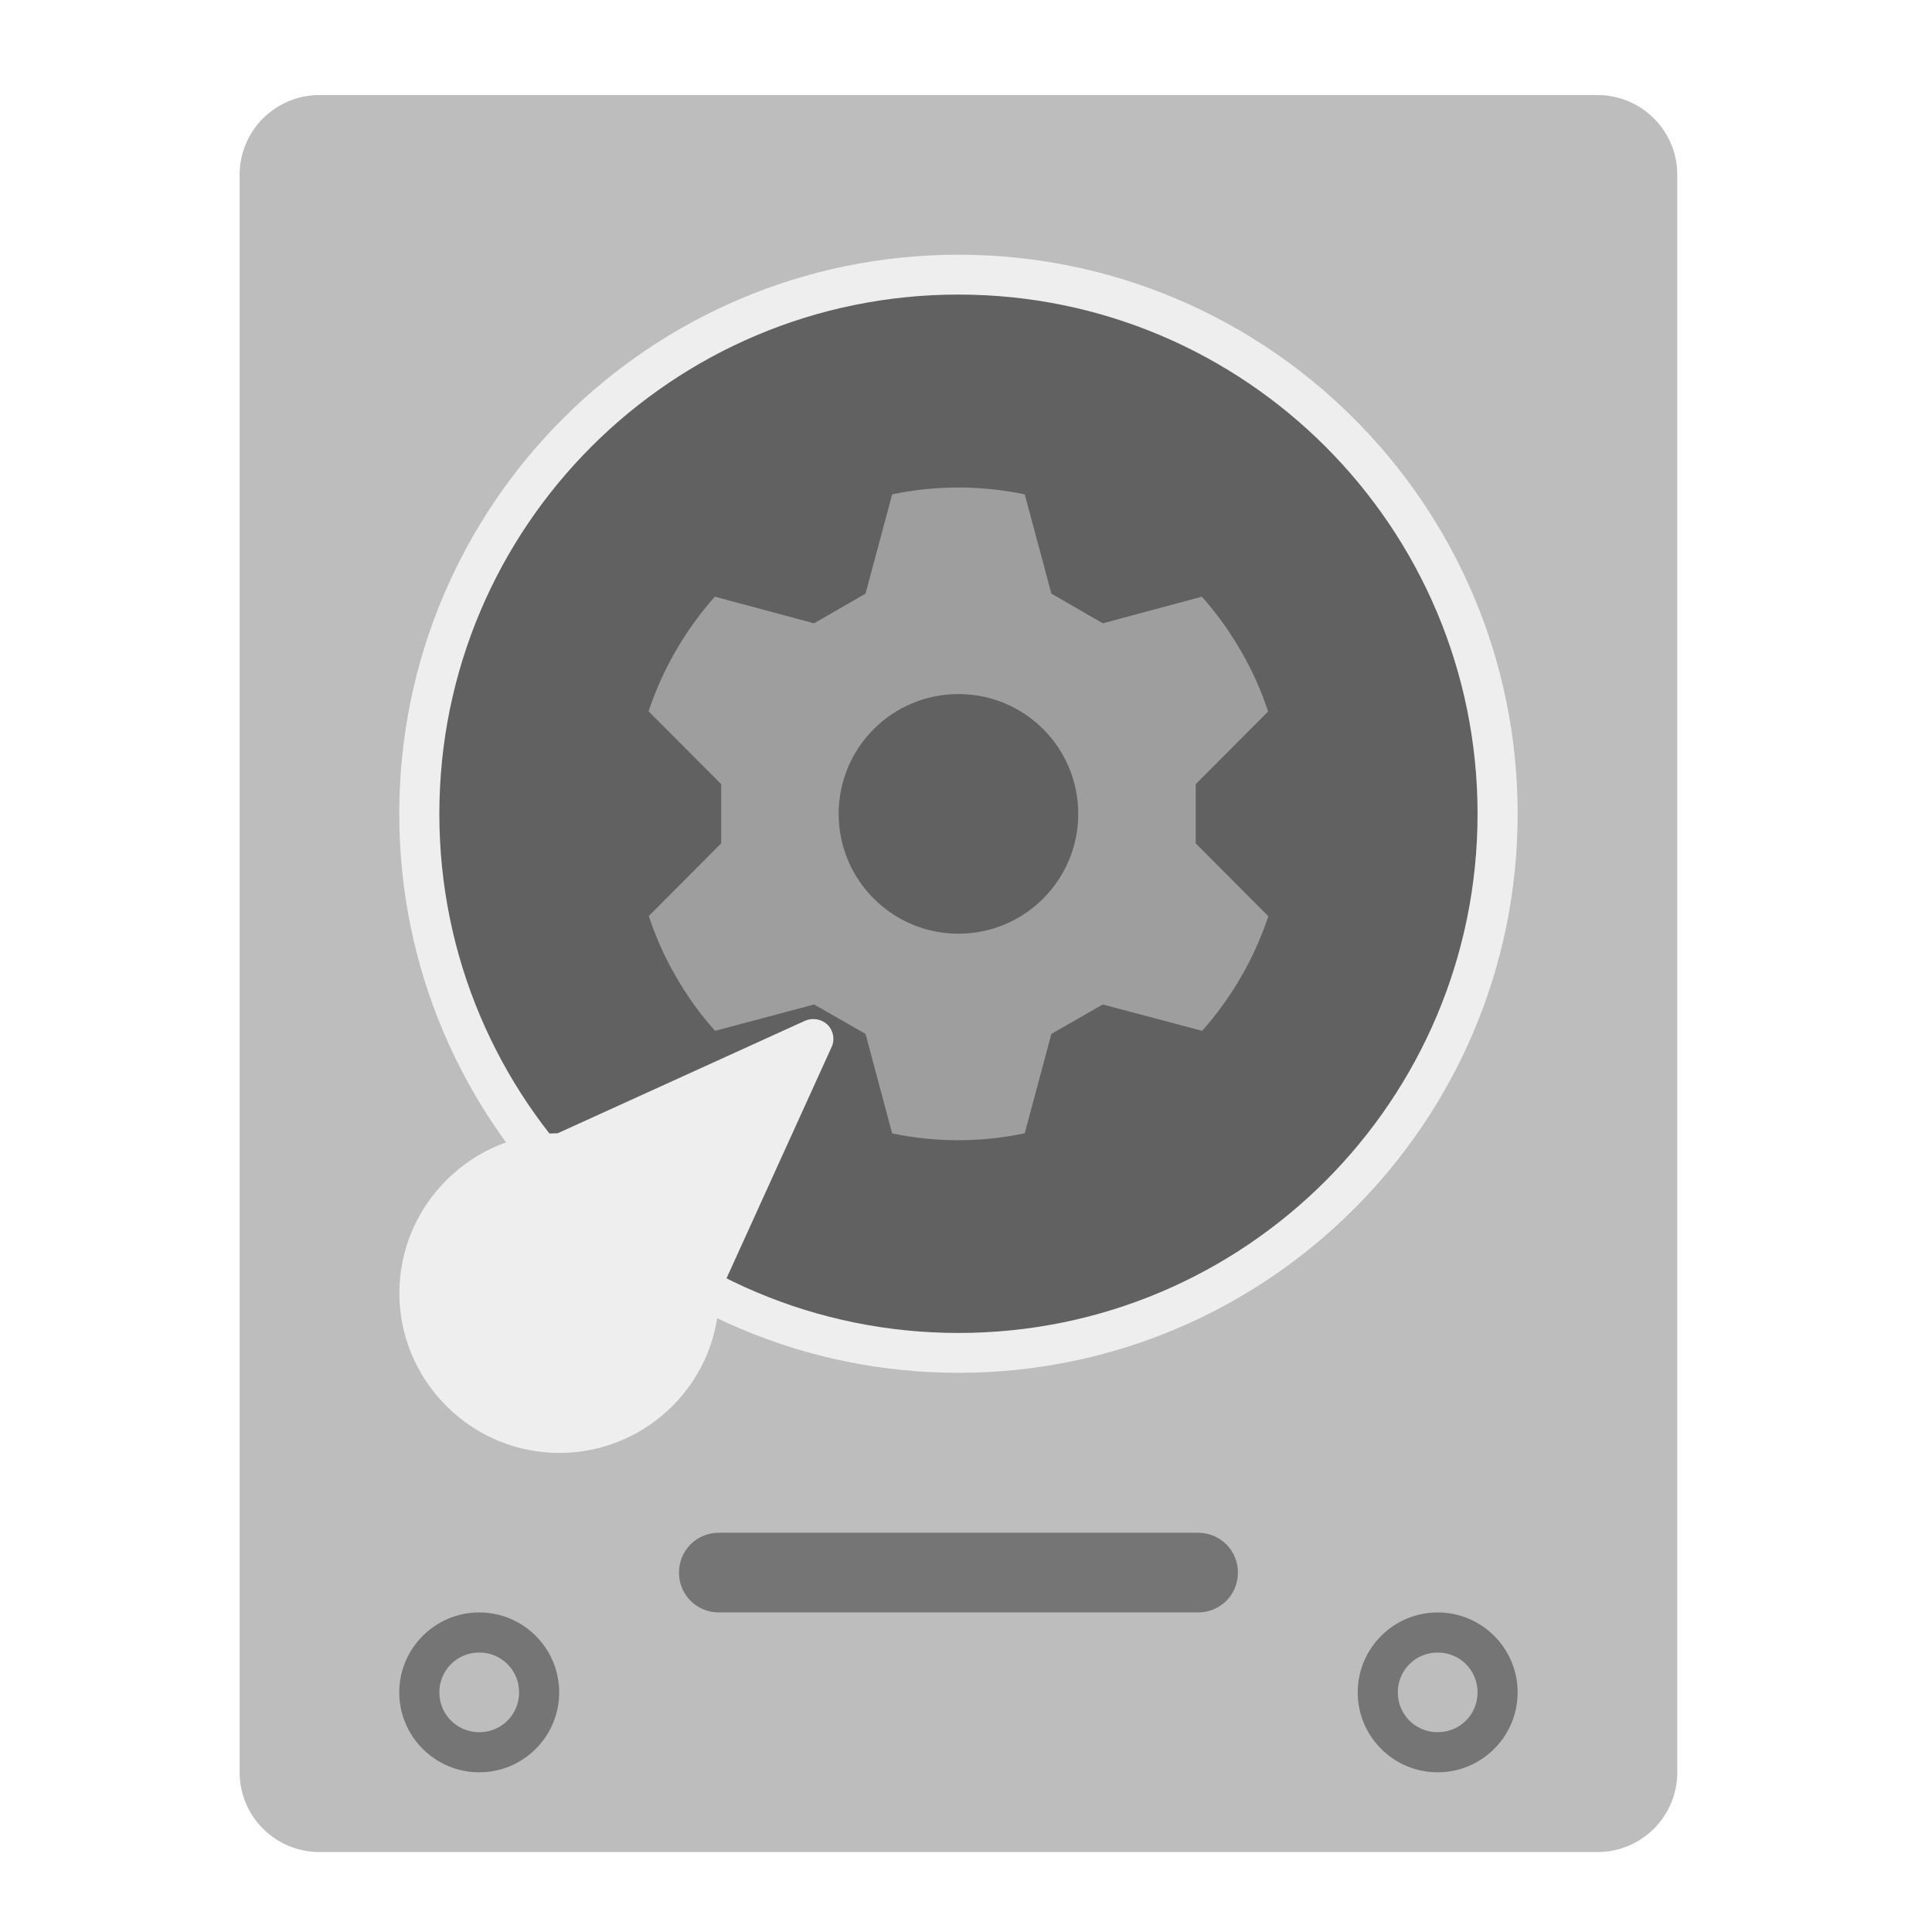
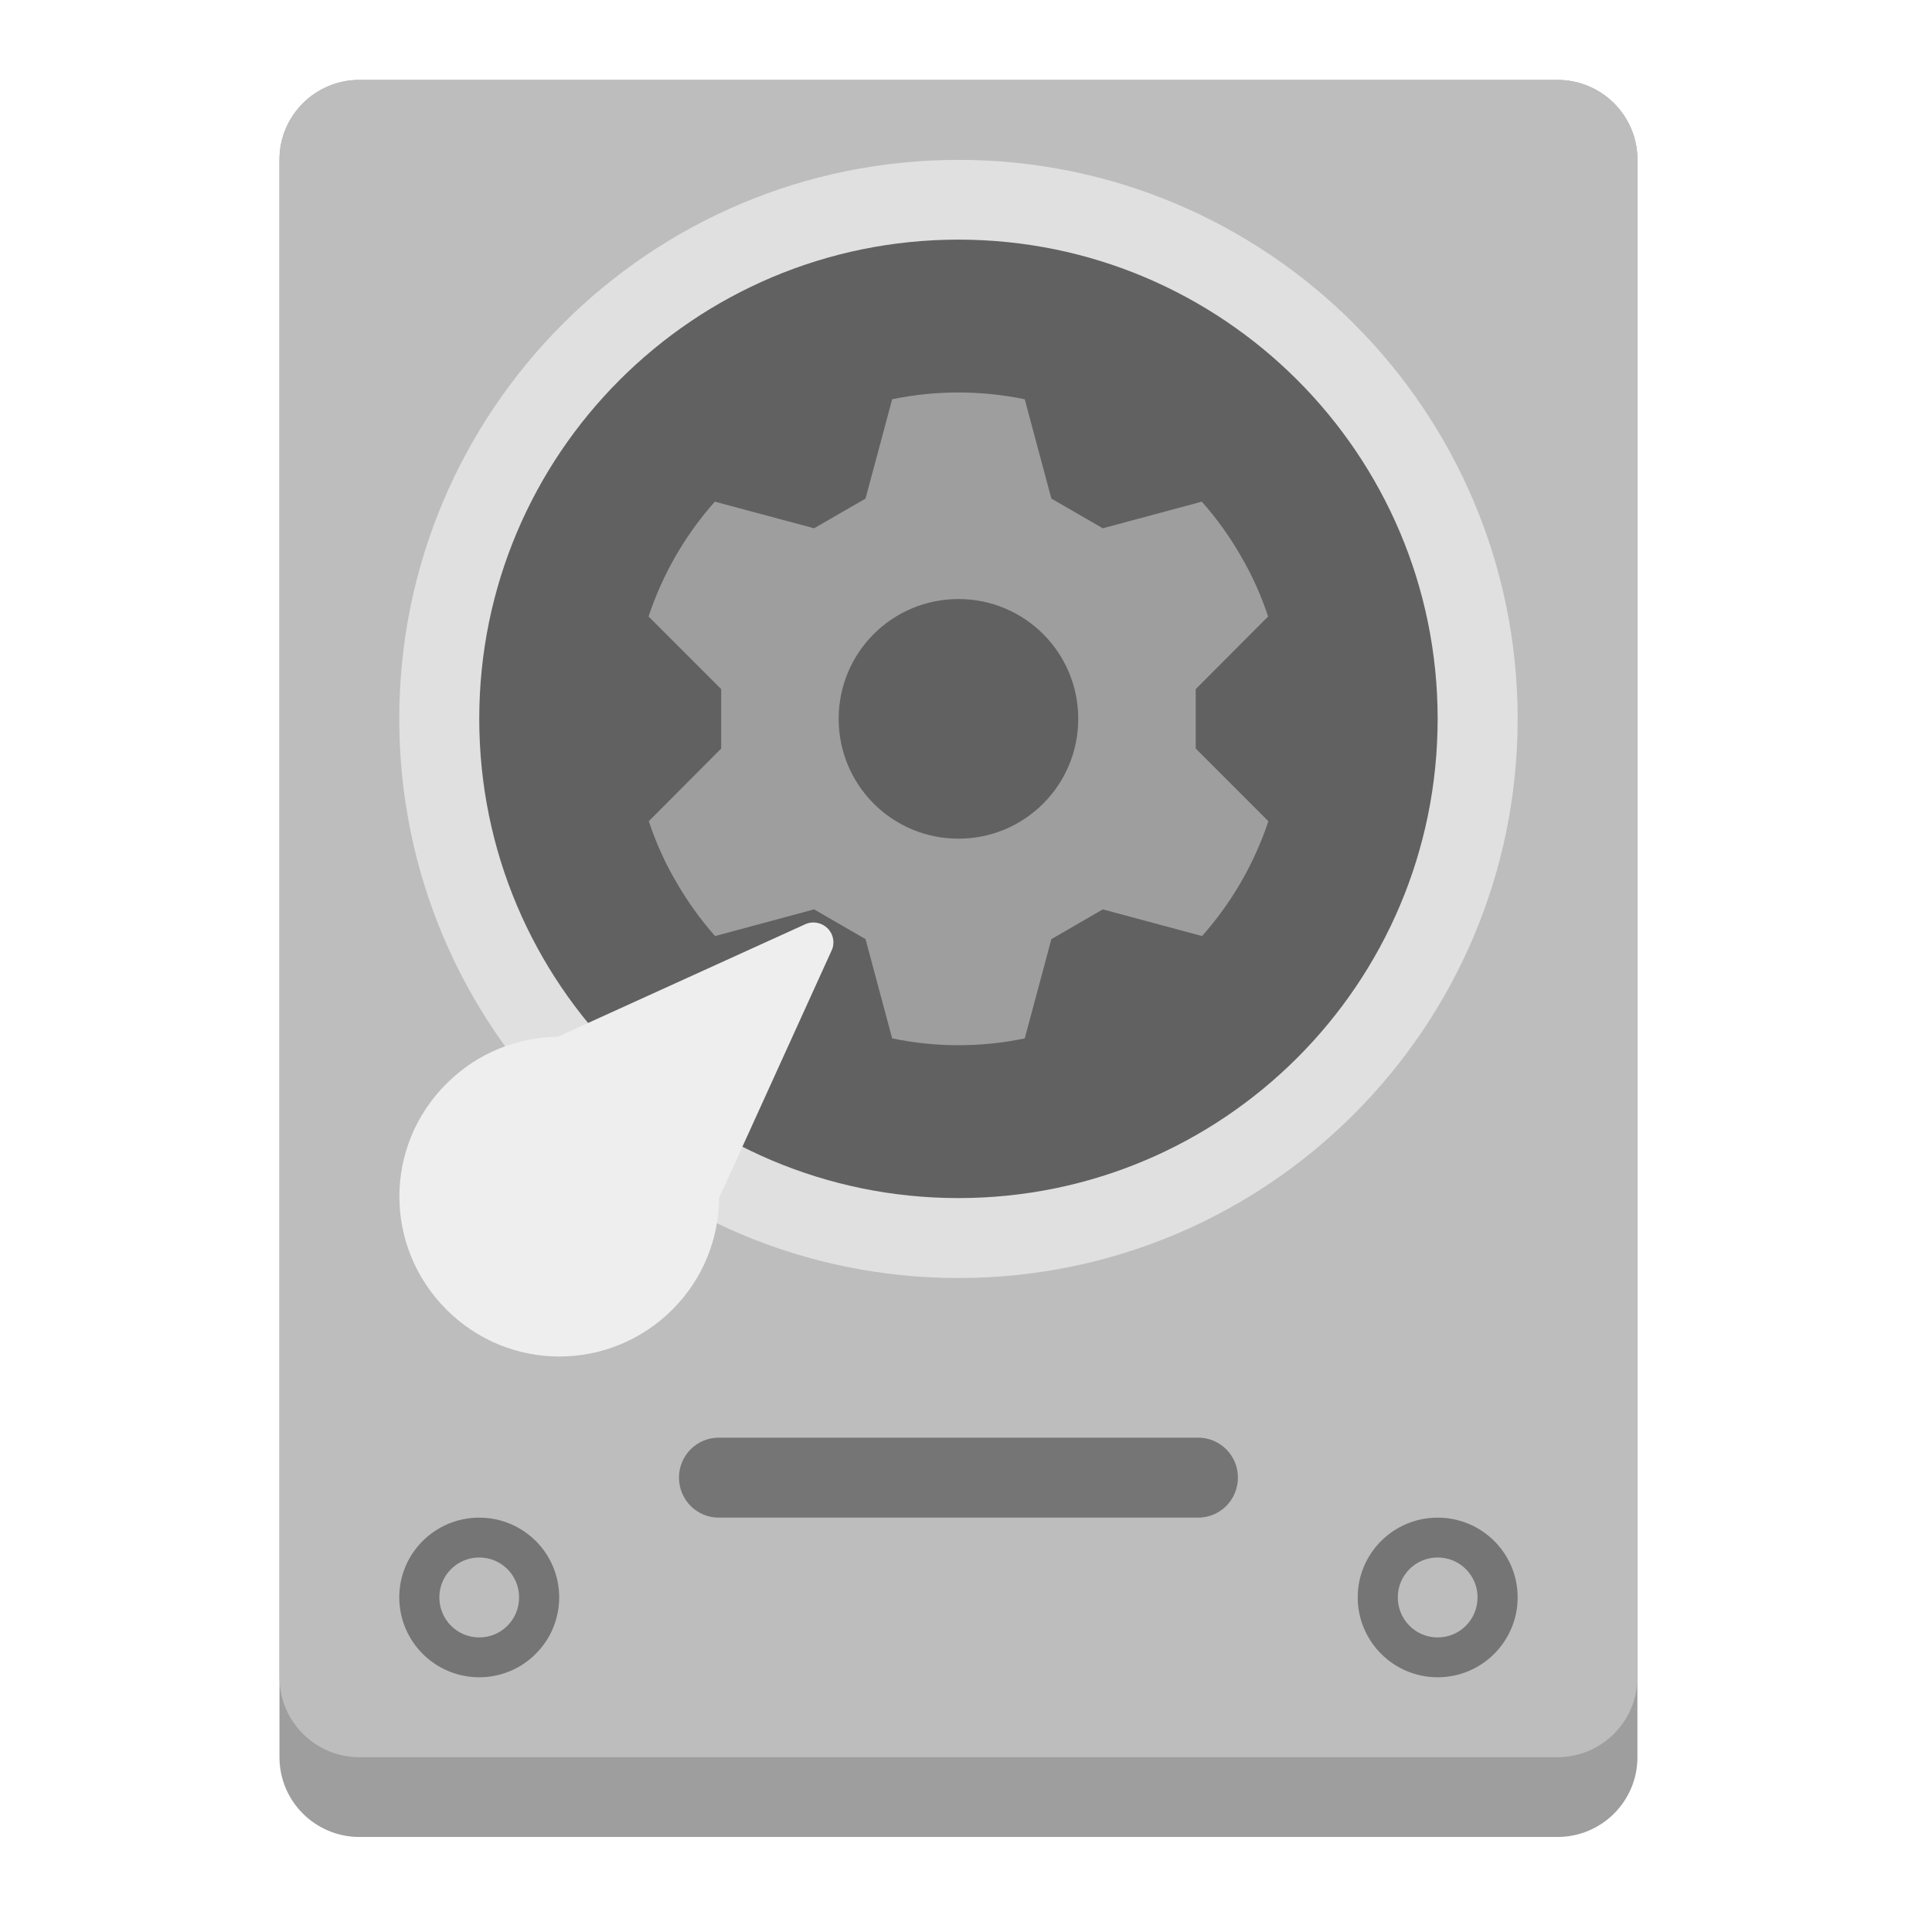
<svg xmlns="http://www.w3.org/2000/svg" width="32px" height="32px" viewBox="0 0 32 32" version="1.1">
  <g id="surface1">
-     <path style=" stroke:none;fill-rule:nonzero;fill:rgb(74.118%,74.118%,74.118%);fill-opacity:1;" d="M 5.293 1.574 L 26.457 1.574 C 27.188 1.574 27.781 2.164 27.781 2.895 L 27.781 29.355 C 27.781 30.086 27.188 30.676 26.457 30.676 L 5.293 30.676 C 4.562 30.676 3.969 30.086 3.969 29.355 L 3.969 2.895 C 3.969 2.164 4.562 1.574 5.293 1.574 Z M 5.293 1.574 " />
-     <path style=" stroke:none;fill-rule:nonzero;fill:rgb(93.333%,93.333%,93.333%);fill-opacity:1;" d="M 15.875 4.219 C 20.988 4.219 25.137 8.363 25.137 13.48 C 25.137 18.594 20.988 22.738 15.875 22.738 C 10.762 22.738 6.613 18.594 6.613 13.48 C 6.613 8.363 10.762 4.219 15.875 4.219 Z M 15.875 4.219 " />
-     <path style=" stroke:none;fill-rule:nonzero;fill:rgb(38.039%,38.039%,38.039%);fill-opacity:1;" d="M 15.875 4.879 C 20.625 4.879 24.473 8.73 24.473 13.48 C 24.473 18.227 20.625 22.078 15.875 22.078 C 11.125 22.078 7.277 18.227 7.277 13.48 C 7.277 8.73 11.125 4.879 15.875 4.879 Z M 15.875 4.879 " />
-     <path style=" stroke:none;fill-rule:nonzero;fill:rgb(93.333%,93.333%,93.333%);fill-opacity:1;" d="M 13.711 16.977 C 13.613 16.879 13.465 16.852 13.336 16.906 L 9.238 18.77 C 8.57 18.777 7.906 19.035 7.395 19.547 C 6.355 20.582 6.355 22.254 7.395 23.289 C 8.43 24.324 10.098 24.324 11.137 23.289 C 11.648 22.777 11.906 22.113 11.91 21.445 L 13.773 17.344 C 13.832 17.223 13.805 17.074 13.711 16.977 Z M 13.711 16.977 " />
-     <path style=" stroke:none;fill-rule:nonzero;fill:rgb(45.882%,45.882%,45.882%);fill-opacity:1;" d="M 7.938 26.707 C 8.668 26.707 9.262 27.301 9.262 28.031 C 9.262 28.762 8.668 29.355 7.938 29.355 C 7.207 29.355 6.613 28.762 6.613 28.031 C 6.613 27.301 7.207 26.707 7.938 26.707 Z M 7.938 26.707 " />
-     <path style=" stroke:none;fill-rule:nonzero;fill:rgb(45.882%,45.882%,45.882%);fill-opacity:1;" d="M 23.812 26.707 C 24.543 26.707 25.137 27.301 25.137 28.031 C 25.137 28.762 24.543 29.355 23.812 29.355 C 23.082 29.355 22.488 28.762 22.488 28.031 C 22.488 27.301 23.082 26.707 23.812 26.707 Z M 23.812 26.707 " />
-     <path style=" stroke:none;fill-rule:nonzero;fill:rgb(45.882%,45.882%,45.882%);fill-opacity:1;" d="M 11.906 25.387 L 19.844 25.387 C 20.211 25.387 20.504 25.68 20.504 26.047 C 20.504 26.414 20.211 26.707 19.844 26.707 L 11.906 26.707 C 11.539 26.707 11.246 26.414 11.246 26.047 C 11.246 25.68 11.539 25.387 11.906 25.387 Z M 11.906 25.387 " />
-     <path style=" stroke:none;fill-rule:nonzero;fill:rgb(74.118%,74.118%,74.118%);fill-opacity:1;" d="M 7.938 27.371 C 8.305 27.371 8.598 27.664 8.598 28.031 C 8.598 28.398 8.305 28.691 7.938 28.691 C 7.57 28.691 7.277 28.398 7.277 28.031 C 7.277 27.664 7.57 27.371 7.938 27.371 Z M 7.938 27.371 " />
-     <path style=" stroke:none;fill-rule:nonzero;fill:rgb(74.118%,74.118%,74.118%);fill-opacity:1;" d="M 23.812 27.371 C 24.18 27.371 24.473 27.664 24.473 28.031 C 24.473 28.398 24.18 28.691 23.812 28.691 C 23.445 28.691 23.152 28.398 23.152 28.031 C 23.152 27.664 23.445 27.371 23.812 27.371 Z M 23.812 27.371 " />
-     <path style=" stroke:none;fill-rule:nonzero;fill:rgb(61.961%,61.961%,61.961%);fill-opacity:1;" d="M 11.84 9.883 C 11.344 10.441 10.973 11.09 10.742 11.781 L 11.945 12.988 L 11.945 13.969 L 10.746 15.172 C 10.859 15.516 11.008 15.855 11.199 16.18 C 11.387 16.508 11.602 16.805 11.844 17.074 L 13.484 16.637 L 14.336 17.125 L 14.777 18.773 C 15.492 18.922 16.238 18.926 16.973 18.77 L 17.414 17.125 L 18.266 16.637 L 19.91 17.074 C 20.406 16.52 20.777 15.867 21.008 15.176 L 19.805 13.969 L 19.805 12.988 L 21.004 11.785 C 20.891 11.441 20.742 11.105 20.551 10.777 C 20.363 10.453 20.148 10.152 19.906 9.883 L 18.266 10.324 L 17.414 9.832 L 16.973 8.188 C 16.258 8.039 15.512 8.035 14.777 8.188 L 14.336 9.832 L 13.484 10.324 Z M 11.84 9.883 " />
-     <path style=" stroke:none;fill-rule:nonzero;fill:rgb(38.039%,38.039%,38.039%);fill-opacity:1;" d="M 15.875 11.496 C 16.973 11.496 17.859 12.383 17.859 13.48 C 17.859 14.574 16.973 15.465 15.875 15.465 C 14.777 15.465 13.891 14.574 13.891 13.48 C 13.891 12.383 14.777 11.496 15.875 11.496 Z M 15.875 11.496 " />
+     <path style=" stroke:none;fill-rule:nonzero;fill:rgb(61.961%,61.961%,61.961%);fill-opacity:1;" d="M 5.953 1.324 L 25.797 1.324 C 26.527 1.324 27.121 1.914 27.121 2.645 L 27.121 29.105 C 27.121 29.836 26.527 30.426 25.797 30.426 L 5.953 30.426 C 5.223 30.426 4.629 29.836 4.629 29.105 L 4.629 2.645 C 4.629 1.914 5.223 1.324 5.953 1.324 Z M 5.953 1.324 " />
+     <path style=" stroke:none;fill-rule:nonzero;fill:rgb(74.118%,74.118%,74.118%);fill-opacity:1;" d="M 5.953 1.324 L 25.797 1.324 C 26.527 1.324 27.121 1.914 27.121 2.645 L 27.121 27.781 C 27.121 28.512 26.527 29.105 25.797 29.105 L 5.953 29.105 C 5.223 29.105 4.629 28.512 4.629 27.781 L 4.629 2.645 C 4.629 1.914 5.223 1.324 5.953 1.324 Z M 5.953 1.324 " />
+     <path style=" stroke:none;fill-rule:nonzero;fill:rgb(87.843%,87.843%,87.843%);fill-opacity:1;" d="M 15.875 2.648 C 20.988 2.648 25.137 6.793 25.137 11.906 C 25.137 17.023 20.988 21.168 15.875 21.168 C 10.762 21.168 6.613 17.023 6.613 11.906 C 6.613 6.793 10.762 2.648 15.875 2.648 Z M 15.875 2.648 " />
+     <path style=" stroke:none;fill-rule:nonzero;fill:rgb(38.039%,38.039%,38.039%);fill-opacity:1;" d="M 15.875 3.969 C 20.258 3.969 23.812 7.523 23.812 11.906 C 23.812 16.293 20.258 19.844 15.875 19.844 C 11.492 19.844 7.938 16.293 7.938 11.906 C 7.938 7.523 11.492 3.969 15.875 3.969 Z M 15.875 3.969 " />
+     <path style=" stroke:none;fill-rule:nonzero;fill:rgb(93.333%,93.333%,93.333%);fill-opacity:1;" d="M 13.711 15.379 C 13.613 15.281 13.465 15.25 13.336 15.309 L 9.238 17.172 C 8.57 17.18 7.906 17.438 7.395 17.949 C 6.355 18.984 6.355 20.652 7.395 21.691 C 8.43 22.727 10.098 22.727 11.137 21.691 C 11.648 21.18 11.906 20.512 11.91 19.844 L 13.773 15.746 C 13.832 15.621 13.805 15.477 13.711 15.379 Z M 13.711 15.379 " />
+     <path style=" stroke:none;fill-rule:nonzero;fill:rgb(45.882%,45.882%,45.882%);fill-opacity:1;" d="M 7.938 25.137 C 8.668 25.137 9.262 25.727 9.262 26.457 C 9.262 27.188 8.668 27.781 7.938 27.781 C 7.207 27.781 6.613 27.188 6.613 26.457 C 6.613 25.727 7.207 25.137 7.938 25.137 Z M 7.938 25.137 " />
+     <path style=" stroke:none;fill-rule:nonzero;fill:rgb(45.882%,45.882%,45.882%);fill-opacity:1;" d="M 23.812 25.137 C 24.543 25.137 25.137 25.727 25.137 26.457 C 25.137 27.188 24.543 27.781 23.812 27.781 C 23.082 27.781 22.488 27.188 22.488 26.457 C 22.488 25.727 23.082 25.137 23.812 25.137 Z M 23.812 25.137 " />
+     <path style=" stroke:none;fill-rule:nonzero;fill:rgb(45.882%,45.882%,45.882%);fill-opacity:1;" d="M 11.906 23.812 L 19.844 23.812 C 20.211 23.812 20.504 24.109 20.504 24.473 C 20.504 24.84 20.211 25.137 19.844 25.137 L 11.906 25.137 C 11.539 25.137 11.246 24.84 11.246 24.473 C 11.246 24.109 11.539 23.812 11.906 23.812 Z M 11.906 23.812 " />
+     <path style=" stroke:none;fill-rule:nonzero;fill:rgb(74.118%,74.118%,74.118%);fill-opacity:1;" d="M 7.938 25.797 C 8.305 25.797 8.598 26.094 8.598 26.457 C 8.598 26.824 8.305 27.121 7.938 27.121 C 7.57 27.121 7.277 26.824 7.277 26.457 C 7.277 26.094 7.57 25.797 7.938 25.797 Z M 7.938 25.797 " />
+     <path style=" stroke:none;fill-rule:nonzero;fill:rgb(74.118%,74.118%,74.118%);fill-opacity:1;" d="M 23.812 25.797 C 24.18 25.797 24.473 26.094 24.473 26.457 C 24.473 26.824 24.18 27.121 23.812 27.121 C 23.445 27.121 23.152 26.824 23.152 26.457 C 23.152 26.094 23.445 25.797 23.812 25.797 Z M 23.812 25.797 " />
+     <path style=" stroke:none;fill-rule:nonzero;fill:rgb(61.961%,61.961%,61.961%);fill-opacity:1;" d="M 11.84 8.309 C 11.344 8.867 10.973 9.516 10.742 10.211 L 11.945 11.414 L 11.945 12.398 L 10.746 13.602 C 10.859 13.941 11.008 14.281 11.199 14.605 C 11.387 14.934 11.602 15.23 11.844 15.504 L 13.484 15.062 L 14.336 15.555 L 14.777 17.199 C 15.492 17.348 16.238 17.352 16.973 17.199 L 17.414 15.555 L 18.266 15.062 L 19.91 15.504 C 20.406 14.945 20.777 14.297 21.008 13.602 L 19.805 12.398 L 19.805 11.414 L 21.004 10.211 C 20.891 9.871 20.742 9.531 20.551 9.207 C 20.363 8.879 20.148 8.582 19.906 8.309 L 18.266 8.75 L 17.414 8.258 L 16.973 6.613 C 16.258 6.465 15.512 6.461 14.777 6.613 L 14.336 8.258 L 13.484 8.75 Z M 11.84 8.309 " />
+     <path style=" stroke:none;fill-rule:nonzero;fill:rgb(38.039%,38.039%,38.039%);fill-opacity:1;" d="M 15.875 9.922 C 16.973 9.922 17.859 10.809 17.859 11.906 C 17.859 13.004 16.973 13.891 15.875 13.891 C 14.777 13.891 13.891 13.004 13.891 11.906 C 13.891 10.809 14.777 9.922 15.875 9.922 Z M 15.875 9.922 " />
  </g>
</svg>
